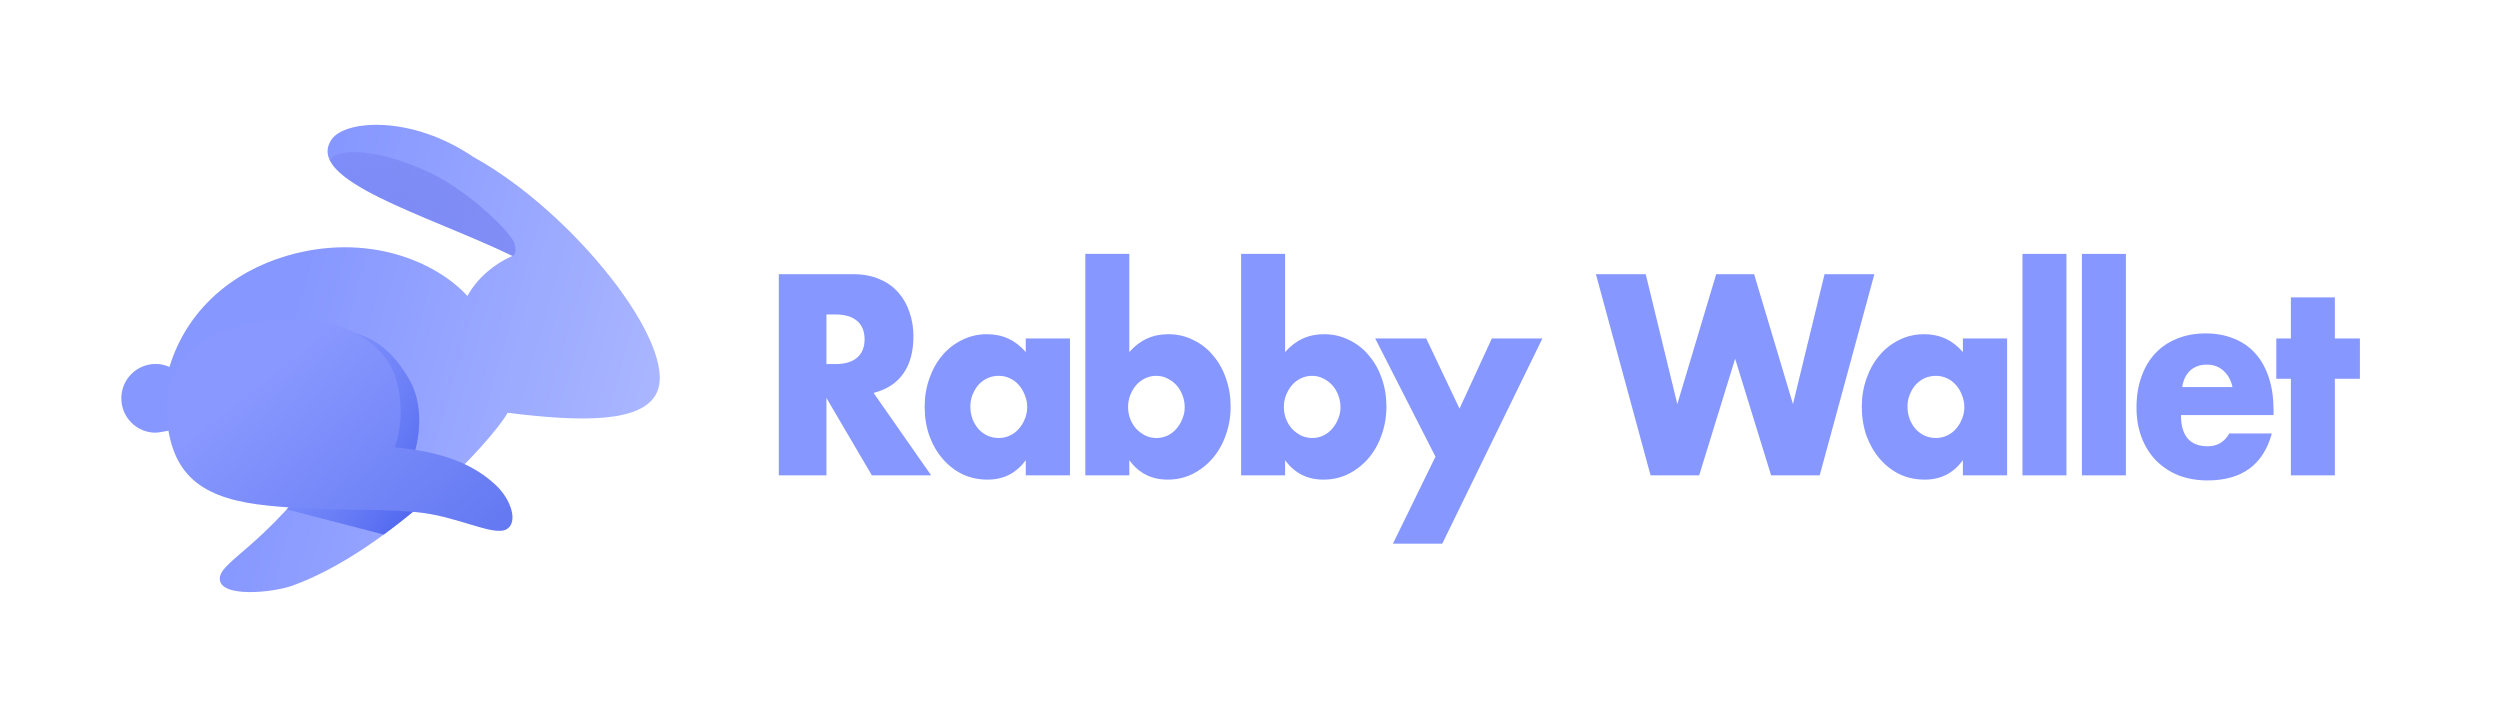
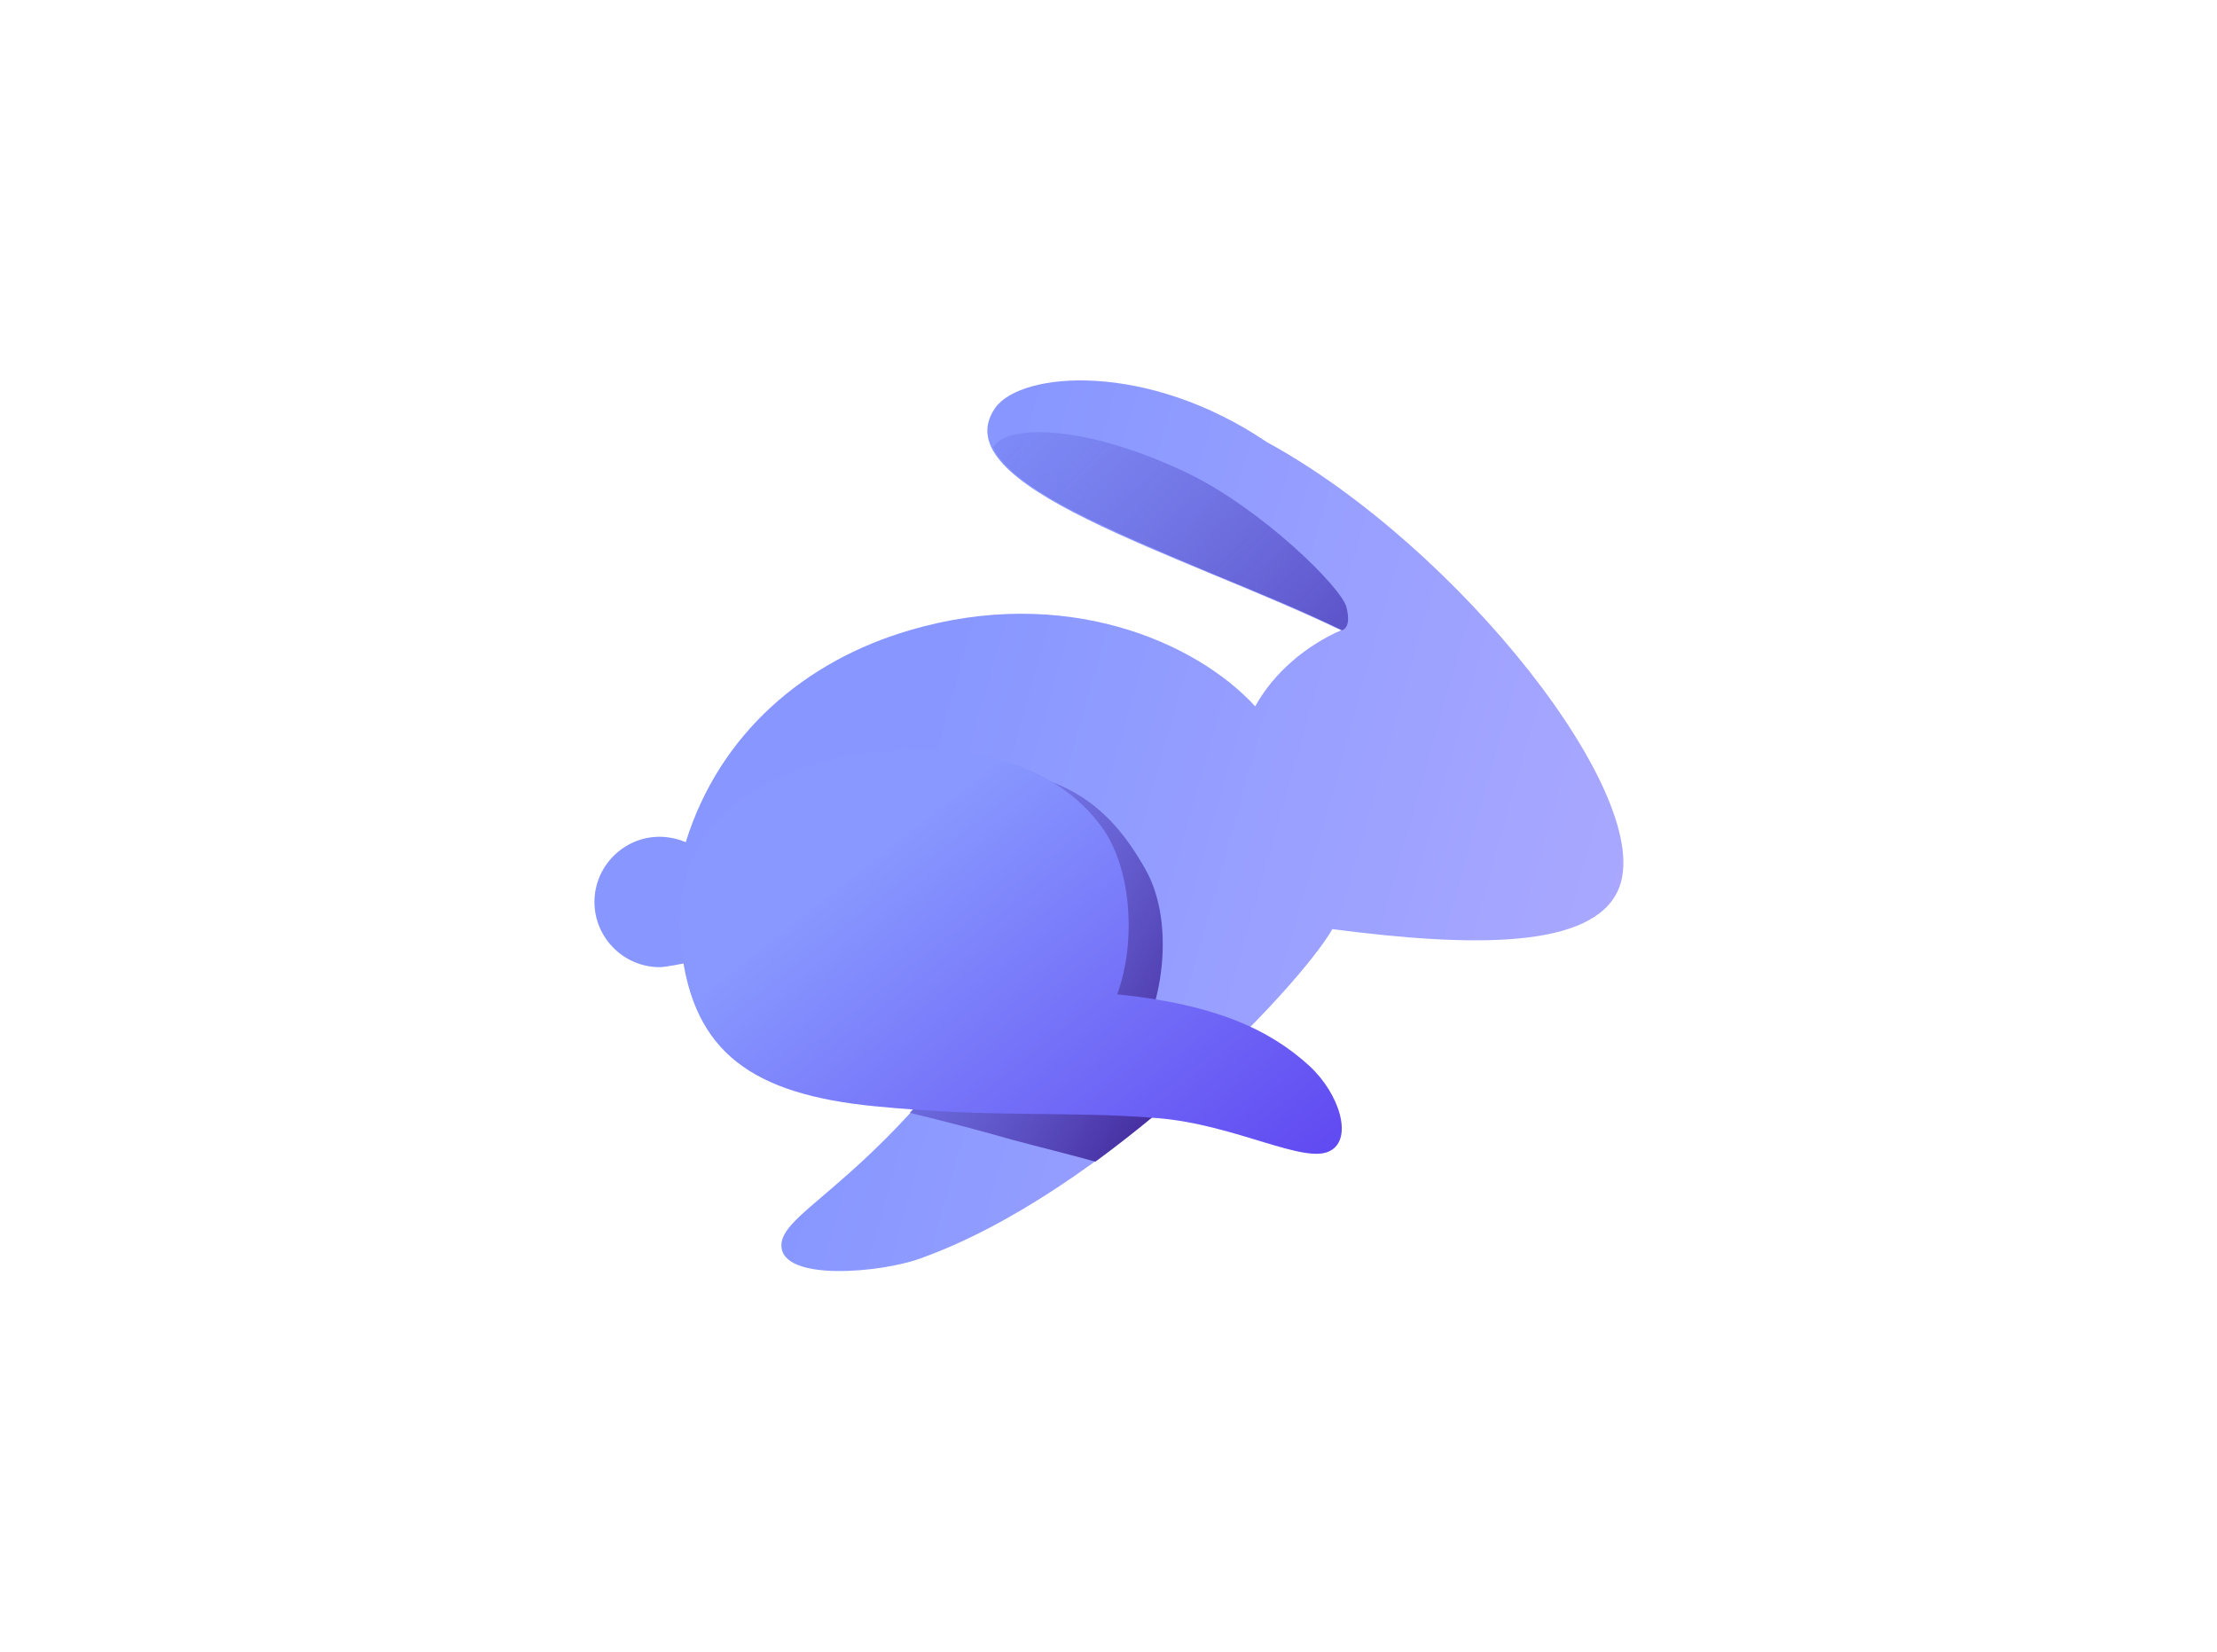
- <svg xmlns="http://www.w3.org/2000/svg" width="1360" height="390" viewBox="0 0 1360 390" fill="none">
-   <path d="M357.417 213.349C368.922 187.561 312.047 115.515 257.711 85.499C223.462 62.246 187.774 65.441 180.547 75.651C164.684 98.057 233.071 117.043 278.807 139.198C268.975 143.483 259.71 151.171 254.262 161.004C237.212 142.327 199.788 126.242 155.875 139.198C126.283 147.929 101.69 168.512 92.185 199.601C89.875 198.571 87.318 197.999 84.628 197.999C74.34 197.999 66 206.367 66 216.689C66 227.012 74.34 235.38 84.628 235.38C86.535 235.38 92.497 234.096 92.497 234.096L187.774 234.789C149.671 295.44 119.558 304.306 119.558 314.814C119.558 325.321 148.371 322.474 159.189 318.557C210.978 299.808 266.602 241.373 276.147 224.552C316.23 229.57 349.916 230.163 357.417 213.349Z" fill="url(#paint0_linear_1754_677)" />
-   <path fill-rule="evenodd" clip-rule="evenodd" d="M278.802 139.201C278.805 139.202 278.808 139.204 278.81 139.205C280.93 138.367 280.587 135.225 280.005 132.758C278.667 127.088 255.583 104.216 233.905 93.971C204.366 80.012 182.615 80.731 179.401 87.165C185.418 99.539 213.313 111.156 242.446 123.289C254.875 128.466 267.53 133.736 278.807 139.199C278.806 139.2 278.804 139.201 278.802 139.201Z" fill="url(#paint1_linear_1754_677)" />
-   <path fill-rule="evenodd" clip-rule="evenodd" d="M241.318 263.737C235.344 261.446 228.596 259.345 220.924 257.438C229.104 242.752 230.821 221.01 223.095 207.264C212.253 187.972 198.643 177.704 167.018 177.704C149.623 177.704 102.79 183.583 101.959 222.81C101.871 226.926 101.956 230.698 102.253 234.167L187.774 234.788C176.245 253.141 165.447 266.752 155.993 277.101C167.344 280.019 176.71 282.469 185.309 284.719C193.469 286.853 200.937 288.806 208.754 290.808C220.546 282.188 231.631 272.788 241.318 263.737Z" fill="url(#paint2_linear_1754_677)" />
-   <path d="M91.044 230.136C94.537 259.935 111.416 271.613 145.905 275.069C180.395 278.525 200.179 276.207 226.517 278.611C248.515 280.619 268.157 291.867 275.444 287.98C282.001 284.482 278.333 271.844 269.558 263.735C258.183 253.225 242.441 245.917 214.741 243.324C220.262 228.159 218.715 206.895 210.141 195.326C197.745 178.599 174.864 171.036 145.905 174.341C115.65 177.793 86.659 192.739 91.044 230.136Z" fill="url(#paint3_linear_1754_677)" />
-   <path d="M449.581 198.066H454.472C459.583 198.066 463.504 196.905 466.236 194.582C468.968 192.26 470.334 188.921 470.334 184.567C470.334 180.212 468.968 176.874 466.236 174.552C463.504 172.229 459.583 171.068 454.472 171.068H449.581V198.066ZM506.552 258.594H474.299L449.581 216.5V258.594H423.673V149.15H463.989C469.541 149.15 474.388 150.07 478.529 151.908C482.671 153.65 486.064 156.069 488.707 159.166C491.439 162.262 493.466 165.843 494.788 169.907C496.198 173.971 496.903 178.325 496.903 182.97C496.903 191.292 495.052 198.066 491.351 203.291C487.738 208.42 482.363 211.904 475.225 213.742L506.552 258.594Z" fill="#8697FF" />
-   <path d="M527.869 221.145C527.869 223.564 528.265 225.838 529.058 227.967C529.852 229.999 530.909 231.789 532.231 233.337C533.641 234.886 535.271 236.095 537.122 236.966C539.06 237.837 541.131 238.273 543.334 238.273C545.449 238.273 547.432 237.837 549.283 236.966C551.221 236.095 552.852 234.886 554.173 233.337C555.583 231.789 556.685 229.999 557.478 227.967C558.359 225.935 558.8 223.758 558.8 221.435C558.8 219.113 558.359 216.935 557.478 214.903C556.685 212.774 555.583 210.936 554.173 209.388C552.852 207.839 551.221 206.63 549.283 205.759C547.432 204.888 545.449 204.453 543.334 204.453C541.131 204.453 539.06 204.888 537.122 205.759C535.271 206.63 533.641 207.839 532.231 209.388C530.909 210.936 529.852 212.726 529.058 214.758C528.265 216.694 527.869 218.822 527.869 221.145ZM558.007 184.132H582.064V258.594H558.007V250.32C552.896 257.384 545.978 260.916 537.254 260.916C532.319 260.916 527.781 259.948 523.639 258.013C519.497 255.981 515.884 253.175 512.8 249.594C509.716 246.014 507.292 241.805 505.53 236.966C503.856 232.128 503.018 226.854 503.018 221.145C503.018 215.823 503.856 210.791 505.53 206.049C507.204 201.211 509.539 197.001 512.536 193.421C515.532 189.841 519.101 187.035 523.242 185.002C527.384 182.874 531.967 181.809 536.99 181.809C545.449 181.809 552.455 185.051 558.007 191.534V184.132Z" fill="#8697FF" />
-   <path d="M644.477 221.58C644.477 219.258 644.081 217.081 643.288 215.048C642.495 212.92 641.393 211.081 639.983 209.533C638.573 207.985 636.943 206.775 635.092 205.904C633.242 204.936 631.215 204.453 629.012 204.453C626.897 204.453 624.914 204.888 623.064 205.759C621.213 206.63 619.583 207.839 618.173 209.388C616.851 210.936 615.75 212.774 614.868 214.903C614.075 216.935 613.679 219.113 613.679 221.435C613.679 223.758 614.075 225.935 614.868 227.967C615.661 229.999 616.763 231.789 618.173 233.337C619.583 234.789 621.213 235.999 623.064 236.966C625.002 237.837 627.029 238.273 629.144 238.273C631.259 238.273 633.242 237.837 635.092 236.966C636.943 236.095 638.529 234.886 639.851 233.337C641.261 231.789 642.362 229.999 643.156 227.967C644.037 225.935 644.477 223.806 644.477 221.58ZM614.34 138.119V191.534C619.979 185.051 627.029 181.809 635.489 181.809C640.512 181.809 645.094 182.874 649.236 185.002C653.466 187.035 657.035 189.841 659.943 193.421C662.939 196.905 665.274 201.066 666.949 205.904C668.623 210.646 669.46 215.726 669.46 221.145C669.46 226.661 668.579 231.838 666.816 236.676C665.142 241.514 662.763 245.724 659.678 249.304C656.594 252.884 652.937 255.739 648.707 257.868C644.566 259.9 640.071 260.916 635.225 260.916C626.412 260.916 619.451 257.384 614.34 250.32V258.594H590.414V138.119H614.34Z" fill="#8697FF" />
-   <path d="M729.23 221.58C729.23 219.258 728.833 217.081 728.04 215.048C727.247 212.92 726.145 211.081 724.735 209.533C723.325 207.985 721.695 206.775 719.845 205.904C717.994 204.936 715.967 204.453 713.764 204.453C711.649 204.453 709.667 204.888 707.816 205.759C705.965 206.63 704.335 207.839 702.925 209.388C701.603 210.936 700.502 212.774 699.621 214.903C698.828 216.935 698.431 219.113 698.431 221.435C698.431 223.758 698.828 225.935 699.621 227.967C700.414 229.999 701.515 231.789 702.925 233.337C704.335 234.789 705.965 235.999 707.816 236.966C709.755 237.837 711.781 238.273 713.896 238.273C716.011 238.273 717.994 237.837 719.845 236.966C721.695 236.095 723.281 234.886 724.603 233.337C726.013 231.789 727.115 229.999 727.908 227.967C728.789 225.935 729.23 223.806 729.23 221.58ZM699.092 138.119V191.534C704.732 185.051 711.781 181.809 720.241 181.809C725.264 181.809 729.847 182.874 733.988 185.002C738.218 187.035 741.787 189.841 744.695 193.421C747.691 196.905 750.027 201.066 751.701 205.904C753.375 210.646 754.212 215.726 754.212 221.145C754.212 226.661 753.331 231.838 751.569 236.676C749.894 241.514 747.515 245.724 744.431 249.304C741.347 252.884 737.689 255.739 733.46 257.868C729.318 259.9 724.824 260.916 719.977 260.916C711.165 260.916 704.203 257.384 699.092 250.32V258.594H675.167V138.119H699.092Z" fill="#8697FF" />
-   <path d="M780.891 248.433L748.109 184.132H775.868L793.977 222.306L811.557 184.132H839.051L784.592 295.752H757.759L780.891 248.433Z" fill="#8697FF" />
-   <path d="M895.272 149.15L912.456 219.838L933.605 149.15H954.226L975.375 219.838L992.559 149.15H1019.66L989.915 258.594H963.478L943.915 195.163L924.352 258.594H897.915L868.174 149.15H895.272Z" fill="#8697FF" />
-   <path d="M1037.67 221.145C1037.67 223.564 1038.07 225.838 1038.86 227.967C1039.66 229.999 1040.71 231.789 1042.04 233.337C1043.45 234.886 1045.08 236.095 1046.93 236.966C1048.87 237.837 1050.94 238.273 1053.14 238.273C1055.25 238.273 1057.24 237.837 1059.09 236.966C1061.03 236.095 1062.66 234.886 1063.98 233.337C1065.39 231.789 1066.49 229.999 1067.28 227.967C1068.16 225.935 1068.6 223.758 1068.6 221.435C1068.6 219.113 1068.16 216.935 1067.28 214.903C1066.49 212.774 1065.39 210.936 1063.98 209.388C1062.66 207.839 1061.03 206.63 1059.09 205.759C1057.24 204.888 1055.25 204.453 1053.14 204.453C1050.94 204.453 1048.87 204.888 1046.93 205.759C1045.08 206.63 1043.45 207.839 1042.04 209.388C1040.71 210.936 1039.66 212.726 1038.86 214.758C1038.07 216.694 1037.67 218.822 1037.67 221.145ZM1067.81 184.132H1091.87V258.594H1067.81V250.32C1062.7 257.384 1055.78 260.916 1047.06 260.916C1042.12 260.916 1037.59 259.948 1033.44 258.013C1029.3 255.981 1025.69 253.175 1022.6 249.594C1019.52 246.014 1017.1 241.805 1015.33 236.966C1013.66 232.128 1012.82 226.854 1012.82 221.145C1012.82 215.823 1013.66 210.791 1015.33 206.049C1017.01 201.211 1019.34 197.001 1022.34 193.421C1025.34 189.841 1028.91 187.035 1033.05 185.002C1037.19 182.874 1041.77 181.809 1046.79 181.809C1055.25 181.809 1062.26 185.051 1067.81 191.534V184.132Z" fill="#8697FF" />
-   <path d="M1124.14 138.119V258.594H1100.22V138.119H1124.14Z" fill="#8697FF" />
-   <path d="M1156.49 138.119V258.594H1132.56V138.119H1156.49Z" fill="#8697FF" />
-   <path d="M1214.48 210.549C1213.68 206.872 1212.05 203.92 1209.58 201.695C1207.12 199.469 1204.12 198.356 1200.6 198.356C1196.89 198.356 1193.85 199.421 1191.48 201.55C1189.18 203.678 1187.73 206.678 1187.11 210.549H1214.48ZM1186.45 225.79C1186.45 237.111 1191.3 242.772 1200.99 242.772C1206.19 242.772 1210.11 240.45 1212.76 235.805H1235.89C1231.22 252.836 1219.54 261.351 1200.86 261.351C1195.13 261.351 1189.89 260.432 1185.13 258.594C1180.37 256.658 1176.27 253.949 1172.84 250.465C1169.49 246.982 1166.89 242.821 1165.04 237.982C1163.19 233.144 1162.26 227.725 1162.26 221.725C1162.26 215.532 1163.14 209.968 1164.91 205.033C1166.67 200.001 1169.18 195.744 1172.44 192.26C1175.7 188.776 1179.62 186.115 1184.21 184.277C1188.88 182.341 1194.12 181.374 1199.94 181.374C1205.66 181.374 1210.82 182.341 1215.4 184.277C1219.98 186.115 1223.86 188.825 1227.03 192.405C1230.21 195.985 1232.63 200.388 1234.3 205.614C1235.98 210.742 1236.81 216.548 1236.81 223.032V225.79H1186.45Z" fill="#8697FF" />
-   <path d="M1270.16 206.049V258.594H1246.24V206.049H1238.31V184.132H1246.24V161.778H1270.16V184.132H1283.78V206.049H1270.16Z" fill="#8697FF" />
-   <defs>
-     <linearGradient id="paint0_linear_1754_677" x1="152.429" y1="190.513" x2="355.041" y2="247.777" gradientUnits="userSpaceOnUse">
-       <stop stop-color="#8697FF" />
-       <stop offset="1" stop-color="#ABB7FF" />
-     </linearGradient>
-     <linearGradient id="paint1_linear_1754_677" x1="320.84" y1="186.65" x2="174.226" y2="40.171" gradientUnits="userSpaceOnUse">
-       <stop stop-color="#8697FF" />
-       <stop offset="1" stop-color="#5156D8" stop-opacity="0" />
-     </linearGradient>
-     <linearGradient id="paint2_linear_1754_677" x1="245.383" y1="268.857" x2="104.784" y2="188.294" gradientUnits="userSpaceOnUse">
-       <stop stop-color="#465EED" />
-       <stop offset="1" stop-color="#8697FF" stop-opacity="0" />
-     </linearGradient>
-     <linearGradient id="paint3_linear_1754_677" x1="164.519" y1="188.996" x2="259.791" y2="309.641" gradientUnits="userSpaceOnUse">
-       <stop stop-color="#8898FF" />
-       <stop offset="0.984" stop-color="#6277F1" />
-     </linearGradient>
-   </defs>
+ <svg xmlns="http://www.w3.org/2000/svg" version="1.0" id="katman_1" x="0px" y="0px" viewBox="0 0 204 152" style="enable-background:new 0 0 204 152;" xml:space="preserve">
+   <style type="text/css">
+ 	.st0{fill:url(#SVGID_1_);}
+ 	.st1{fill-rule:evenodd;clip-rule:evenodd;fill:url(#SVGID_00000161597173617360504640000012432366591255278478_);}
+ 	.st2{fill-rule:evenodd;clip-rule:evenodd;fill:url(#SVGID_00000021803777515098205300000017382971856690286485_);}
+ 	.st3{fill:url(#SVGID_00000031192219548086493050000012287181694732331425_);}
+ </style>
+   <linearGradient id="SVGID_1_" gradientUnits="userSpaceOnUse" x1="82.683" y1="79.844" x2="148.229" y2="61.256" gradientTransform="matrix(1 0 0 -1 0 154)">
+     <stop offset="0" style="stop-color:#8797FF" />
+     <stop offset="1" style="stop-color:#AAA8FF" />
+   </linearGradient>
+   <path class="st0" d="M148.9,81.9c3.7-8.3-14.7-31.6-32.3-41.2c-11.1-7.5-22.6-6.5-25-3.2c-5.1,7.2,17,13.4,31.8,20.5  c-3.2,1.4-6.2,3.9-7.9,7c-5.5-6-17.6-11.2-31.8-7c-9.6,2.8-17.5,9.5-20.6,19.5c-0.7-0.3-1.6-0.5-2.4-0.5c-3.3,0-6,2.7-6,6  c0,3.3,2.7,6,6,6c0.6,0,2.5-0.4,2.5-0.4L94,88.8c-12.3,19.6-22.1,22.4-22.1,25.8c0,3.4,9.3,2.5,12.8,1.2c16.8-6,34.8-24.9,37.9-30.3  C135.6,87.2,146.5,87.3,148.9,81.9z" />
+   <linearGradient id="SVGID_00000044169200580553624300000013345904656810082952_" gradientUnits="userSpaceOnUse" x1="134.758" y1="78.376" x2="87.463" y2="125.787" gradientTransform="matrix(1 0 0 -1 0 154)">
+     <stop offset="0" style="stop-color:#3B22A0" />
+     <stop offset="1" style="stop-color:#5156D8;stop-opacity:0" />
+   </linearGradient>
+   <path style="fill-rule:evenodd;clip-rule:evenodd;fill:url(#SVGID_00000044169200580553624300000013345904656810082952_);" d="  M123.5,58C123.5,58,123.5,58,123.5,58c0.7-0.3,0.6-1.3,0.4-2.1c-0.4-1.8-7.9-9.2-14.9-12.5c-9.6-4.5-16.6-4.3-17.6-2.2  c1.9,4,11,7.7,20.4,11.7C115.7,54.5,119.8,56.2,123.5,58C123.5,58,123.5,58,123.5,58z" />
+   <linearGradient id="SVGID_00000011711276424470013000000013596413199536411566_" gradientUnits="userSpaceOnUse" x1="112.605" y1="54.087" x2="67.173" y2="80.207" gradientTransform="matrix(1 0 0 -1 0 154)">
+     <stop offset="0" style="stop-color:#3B1E8F" />
+     <stop offset="1" style="stop-color:#6A6FFB;stop-opacity:0" />
+   </linearGradient>
+   <path style="fill-rule:evenodd;clip-rule:evenodd;fill:url(#SVGID_00000011711276424470013000000013596413199536411566_);" d="  M111.3,98.2c-1.9-0.7-4.1-1.4-6.6-2c2.6-4.7,3.2-11.8,0.7-16.2c-3.5-6.2-7.9-9.5-18.2-9.5c-5.6,0-20.8,1.9-21.1,14.6  c0,1.3,0,2.5,0.1,3.7L94,88.8c-3.7,5.9-7.2,10.3-10.3,13.6c3.7,0.9,6.7,1.7,9.5,2.5c2.6,0.7,5.1,1.3,7.6,2  C104.6,104.1,108.2,101.1,111.3,98.2z" />
+   <linearGradient id="SVGID_00000132774675072191537280000013935395272828303517_" gradientUnits="userSpaceOnUse" x1="79.516" y1="74.453" x2="110.225" y2="35.435" gradientTransform="matrix(1 0 0 -1 0 154)">
+     <stop offset="0" style="stop-color:#8898FF" />
+     <stop offset="0.984" style="stop-color:#5F47F1" />
+   </linearGradient>
+   <path style="fill:url(#SVGID_00000132774675072191537280000013935395272828303517_);" d="M62.7,87.3c1.1,9.6,6.6,13.4,17.8,14.5  c11.2,1.1,17.6,0.4,26.1,1.1c7.1,0.6,13.5,4.3,15.8,3c2.1-1.1,0.9-5.2-1.9-7.8c-3.7-3.4-8.8-5.7-17.7-6.6c1.8-4.9,1.3-11.8-1.5-15.5  c-4-5.4-11.4-7.8-20.8-6.8C70.7,70.4,61.3,75.3,62.7,87.3z" />
</svg>
